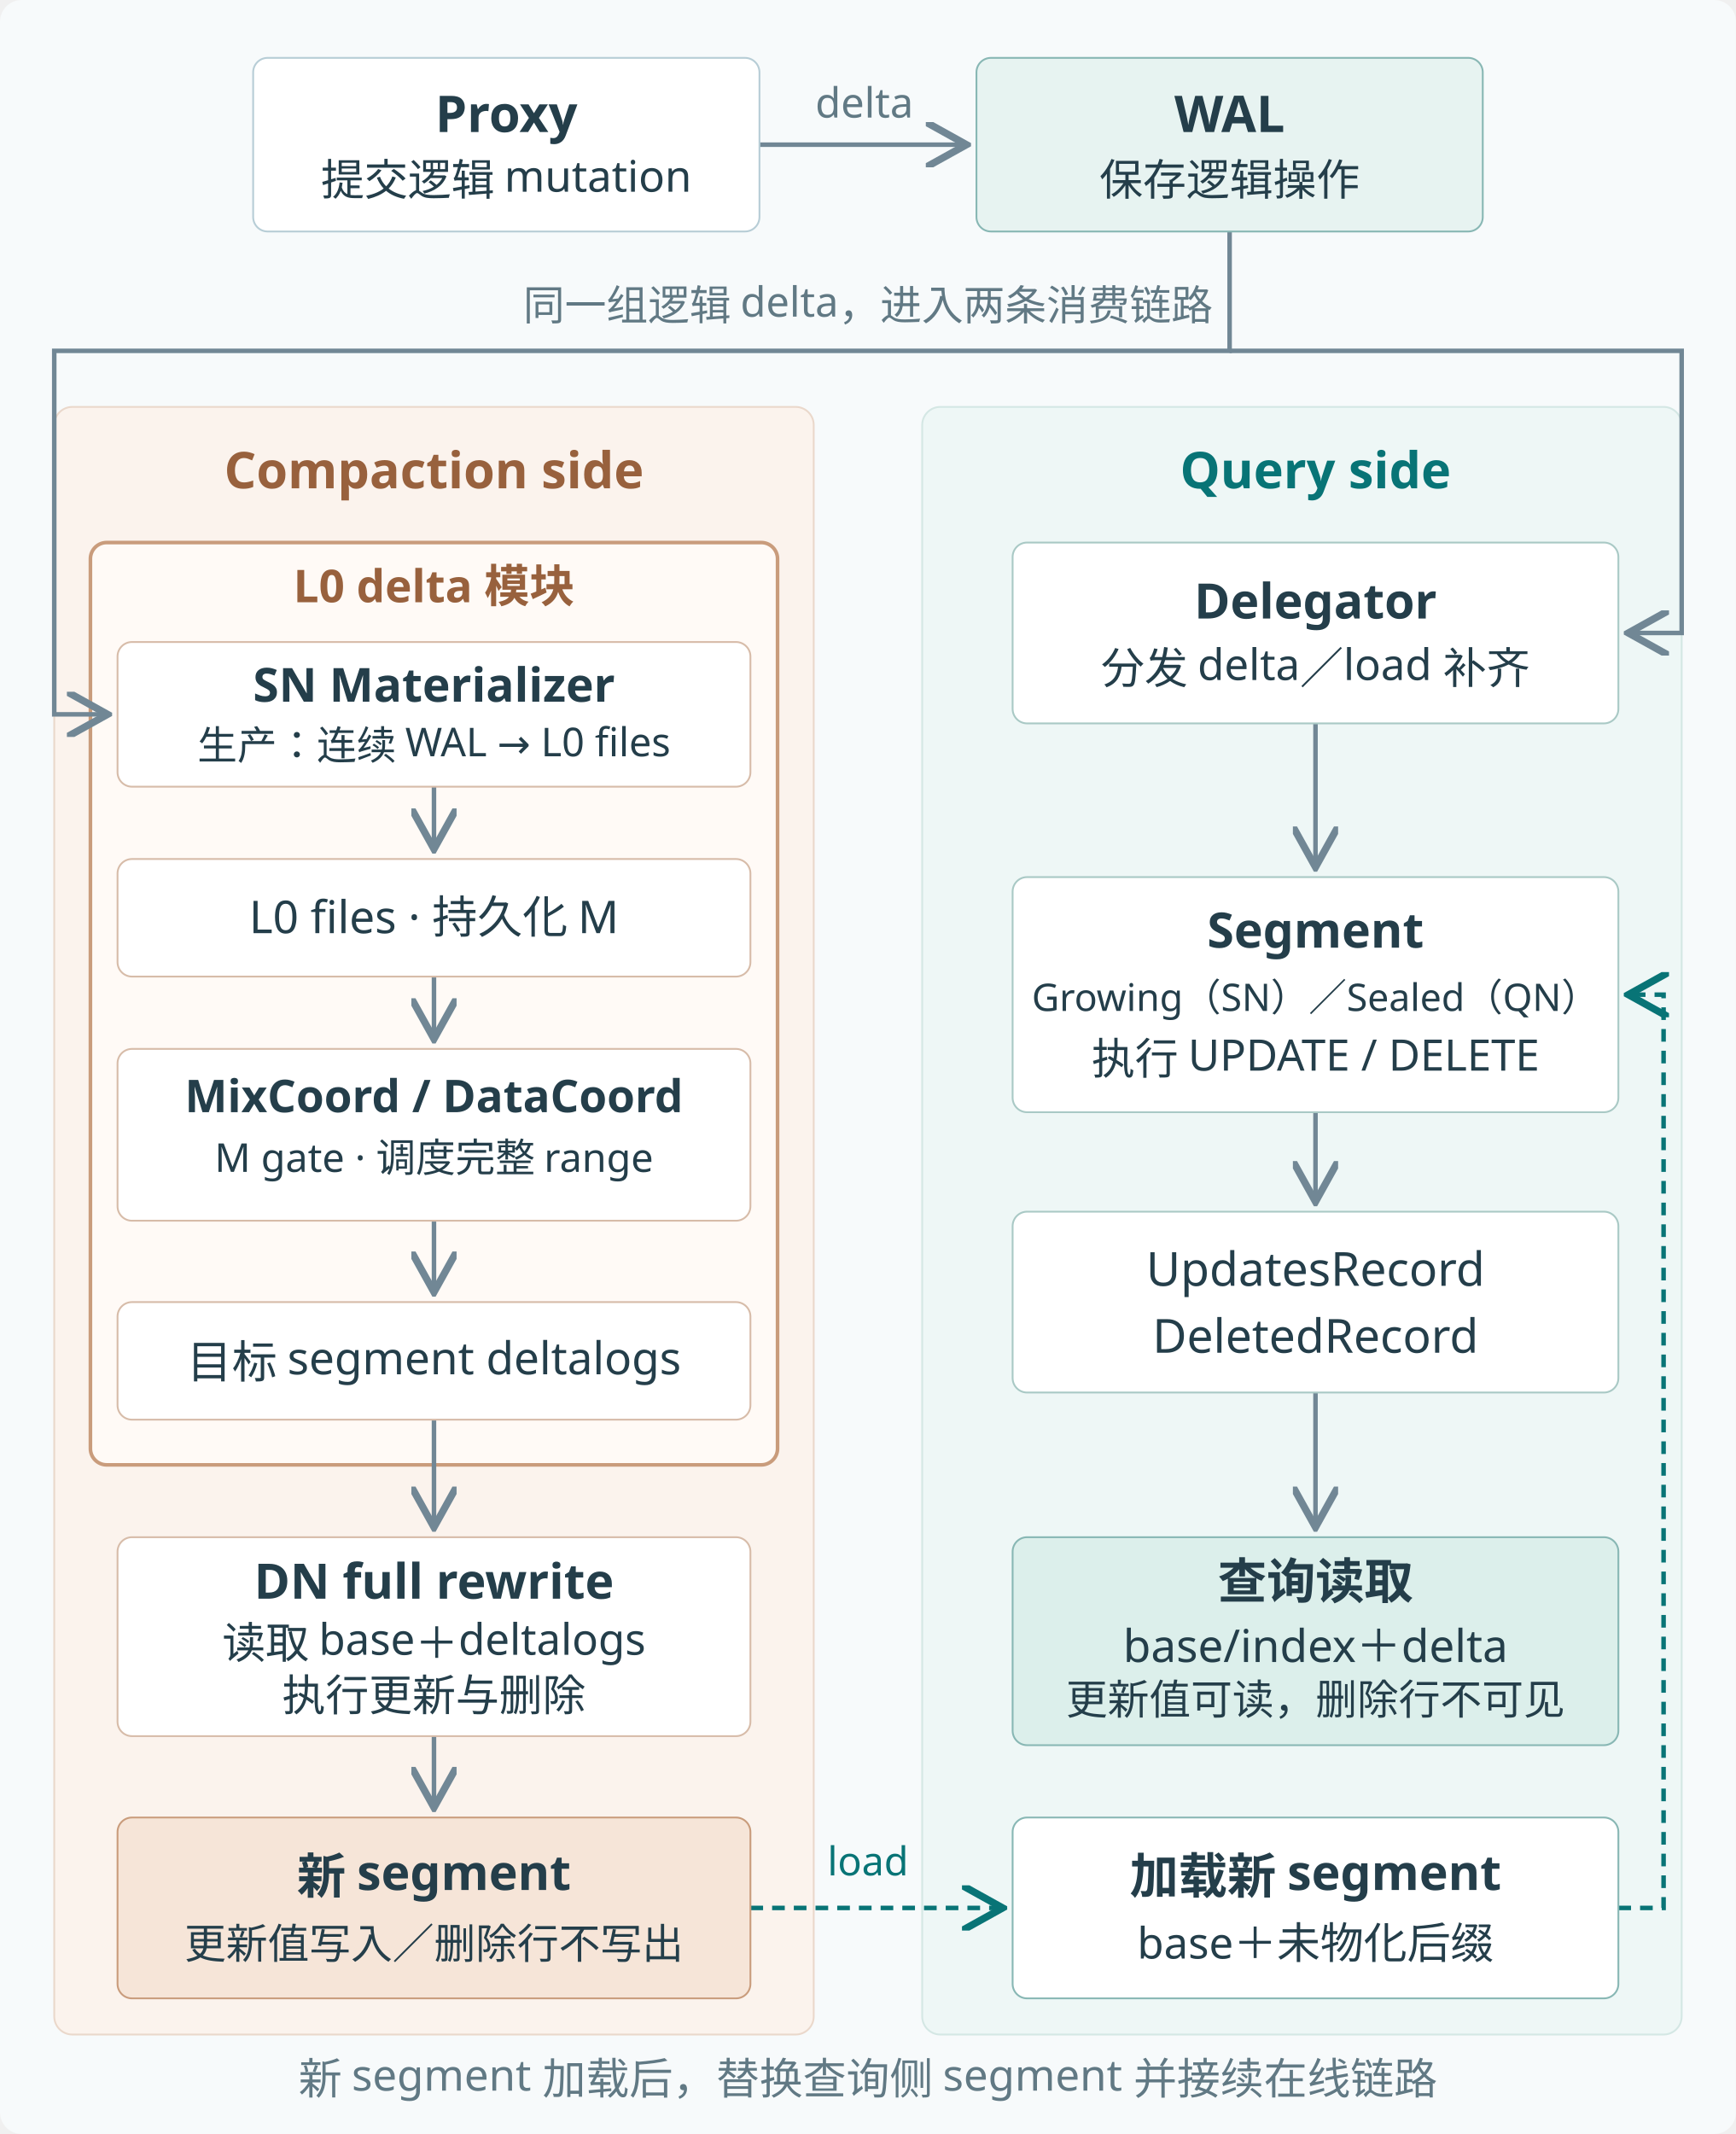
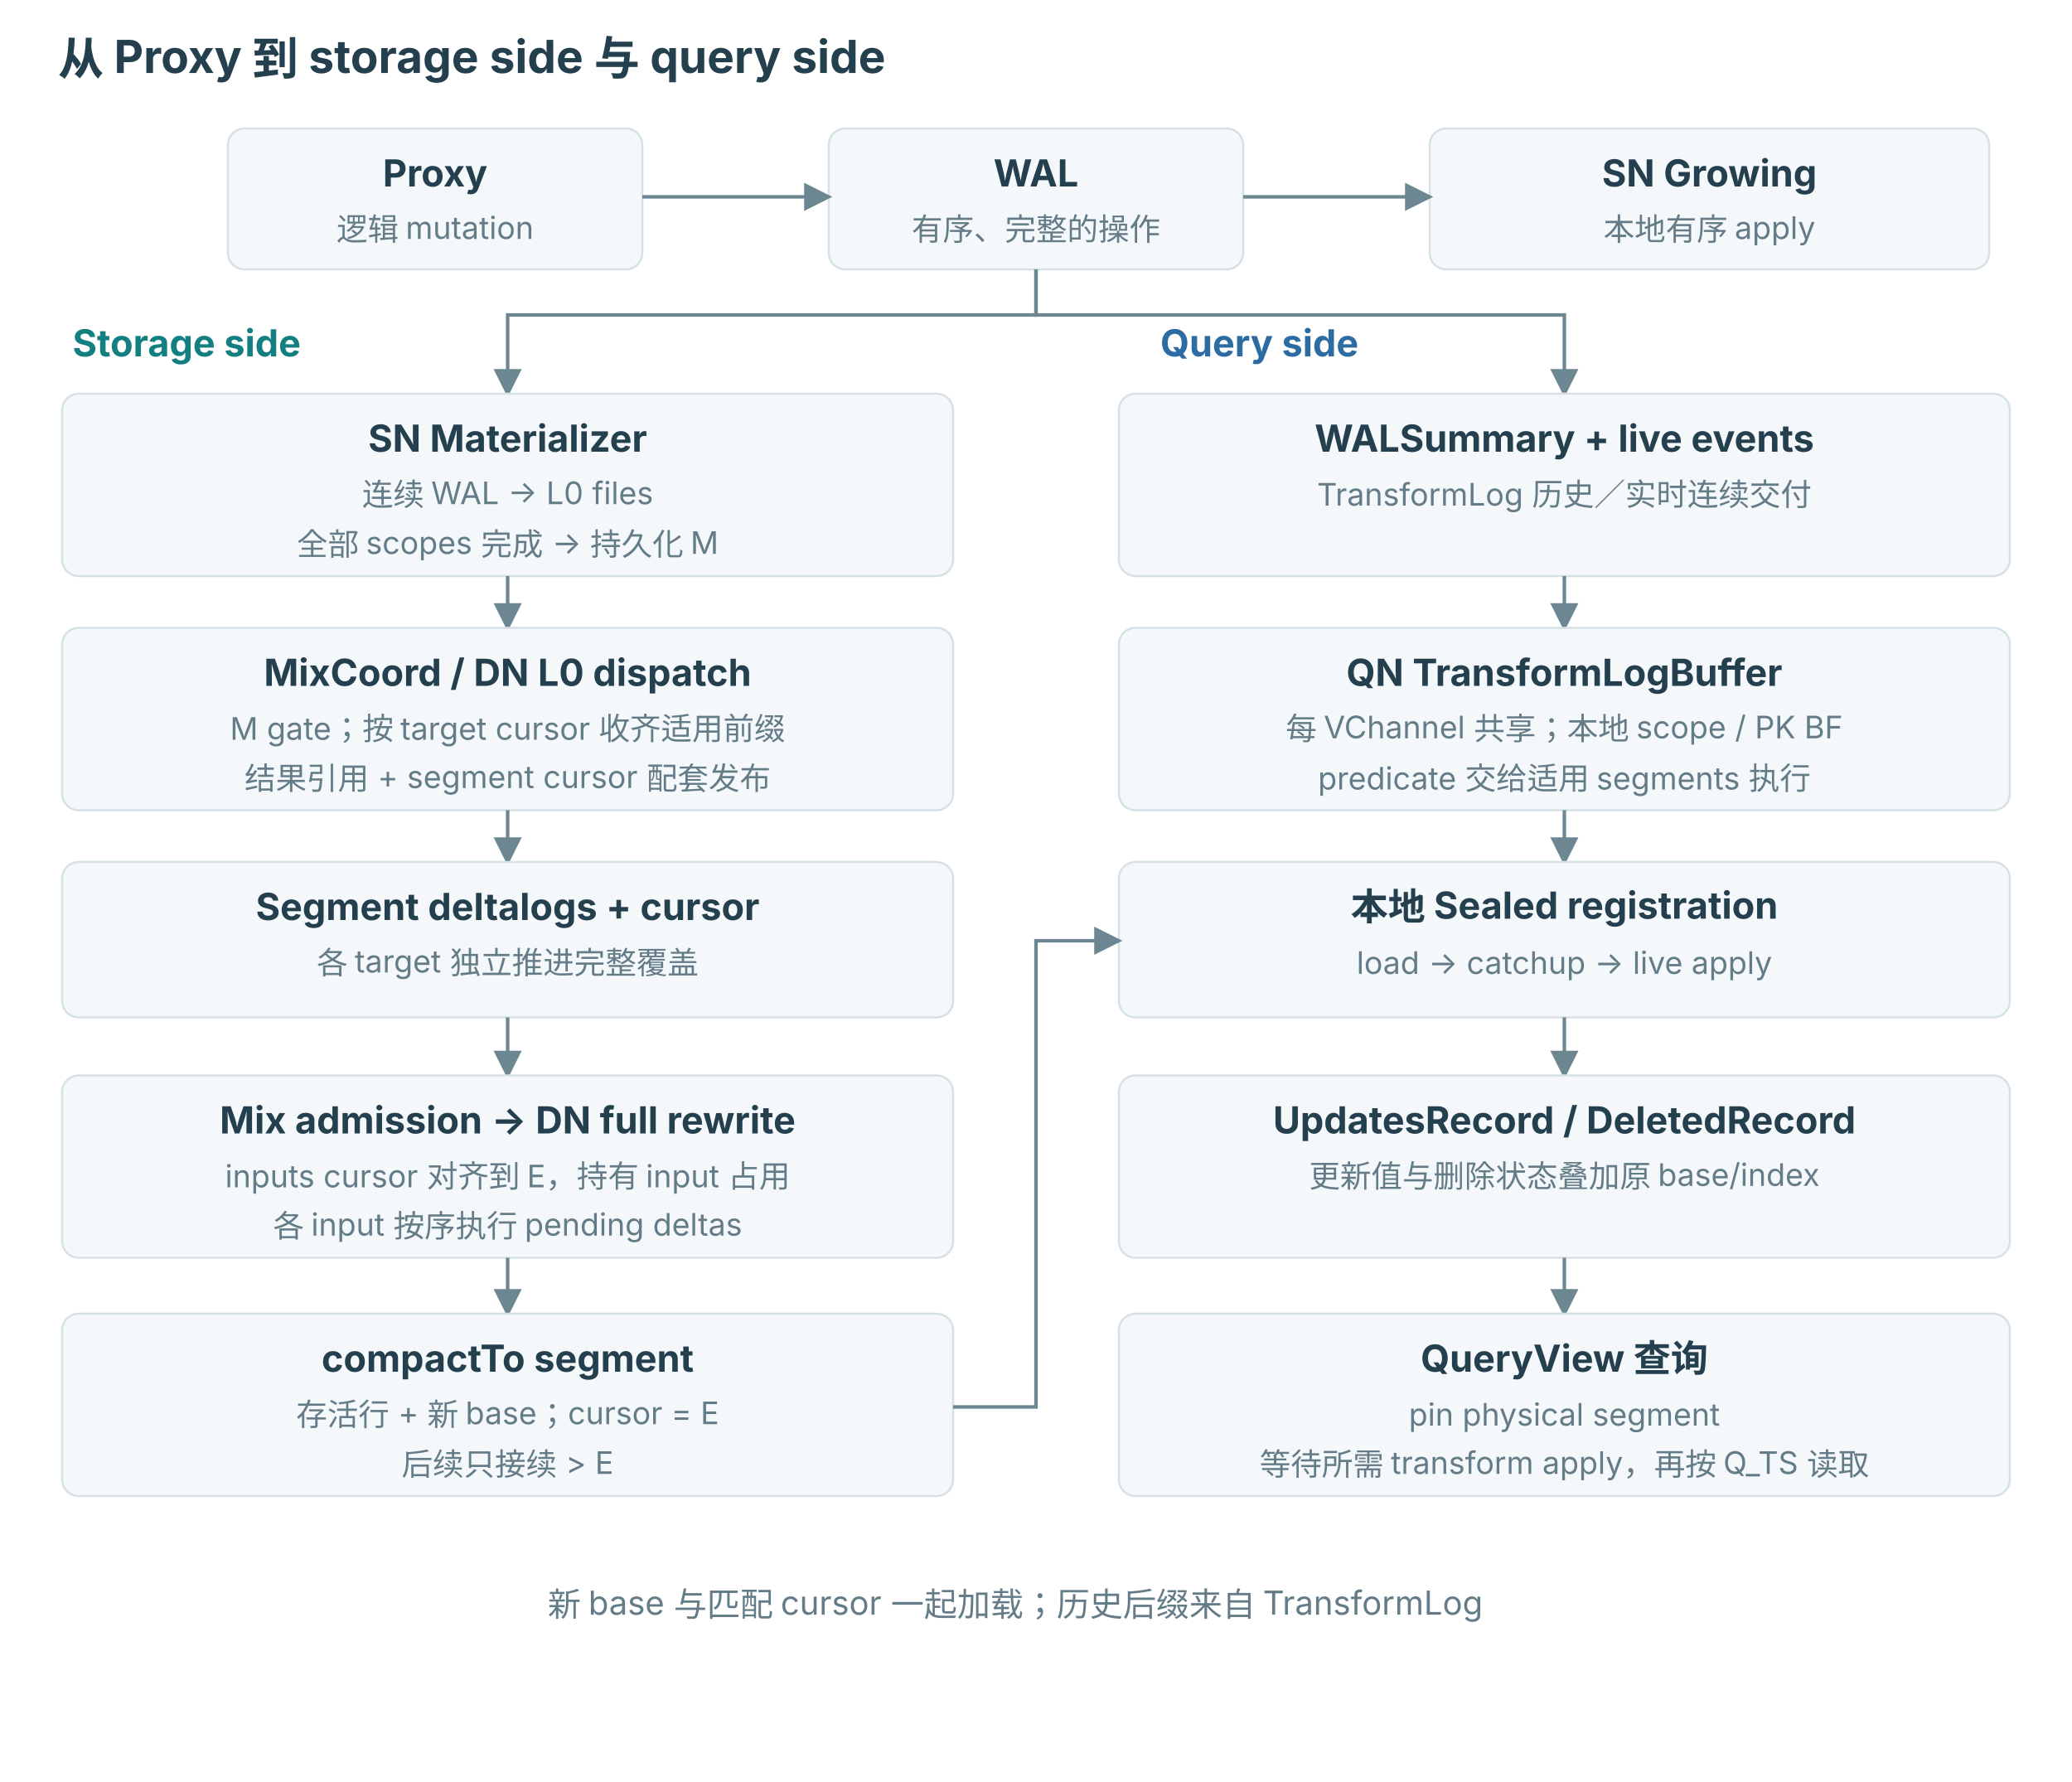
- <svg xmlns="http://www.w3.org/2000/svg" width="960" height="1180" viewBox="0 0 960 1180" role="img" aria-labelledby="title desc">
+ <svg xmlns="http://www.w3.org/2000/svg" viewBox="0 0 1000 860" role="img" aria-label="从 Proxy 到 storage side 与 query side">
  <defs>
-     <marker id="arrow" markerWidth="10" markerHeight="10" refX="8" refY="5" orient="auto">
-       <path d="M0 0L9 5L0 10" fill="none" stroke="#718795" stroke-width="1.6" />
-     </marker>
-     <marker id="return-arrow" markerWidth="10" markerHeight="10" refX="8" refY="5" orient="auto">
-       <path d="M0 0L9 5L0 10" fill="none" stroke="#087476" stroke-width="1.6" />
+     <marker id="a" markerWidth="8" markerHeight="8" refX="7" refY="4" orient="auto">
+       <path d="M0,0 L8,4 L0,8" fill="#6c8791" />
    </marker>
  </defs>
-   <rect width="960" height="1180" rx="12" fill="#f7fafb" />
-   <rect x="510" y="225" width="420" height="900" rx="10" fill="#eef7f6" stroke="#d4e7e4" />
-   <rect x="30" y="225" width="420" height="900" rx="10" fill="#fbf3ed" stroke="#ead8cb" />
-   <rect x="50" y="300" width="380" height="510" rx="9" fill="#fffaf6" stroke="#c99c7c" stroke-width="2" />
-   <g fill="none" stroke="#718795" stroke-width="2.5" marker-end="url(#arrow)">
-     <path d="M420 80H532" />
-     <path d="M680 128V194H30V395H57" />
-     <path d="M680 194H930V350H903" />
-     <path d="M727.5 400V477" />
-     <path d="M727.5 615V662" />
-     <path d="M727.5 770V842" />
-     <path d="M240 435V467" />
-     <path d="M240 540V572" />
-     <path d="M240 675V712" />
-     <path d="M240 785V842" />
-     <path d="M240 960V997" />
-   </g>
-   <g fill="none" stroke="#087476" stroke-width="2.5" stroke-dasharray="7 5" marker-end="url(#return-arrow)">
-     <path d="M415 1055H552" />
-     <path d="M895 1055H920V550H903" />
-   </g>
-   <g font-family="PingFang SC,Microsoft YaHei,sans-serif" fill="#243e4a" text-anchor="middle">
-     <rect x="140" y="32" width="280" height="96" rx="8" fill="white" stroke="#b7cdd6" />
-     <text x="280" y="73" font-size="28" font-weight="600">Proxy</text>
-     <text x="280" y="108" font-size="24">提交逻辑 mutation</text>
-     <text x="478" y="65" font-size="23" fill="#617984">delta</text>
-     <rect x="540" y="32" width="280" height="96" rx="8" fill="#e7f3f1" stroke="#88b7b4" />
-     <text x="680" y="73" font-size="28" font-weight="600">WAL</text>
-     <text x="680" y="108" font-size="24">保存逻辑操作</text>
-     <text x="480" y="177" font-size="23" fill="#617984">同一组逻辑 delta，进入两条消费链路</text>
-     <text x="727.5" y="270" font-size="28" font-weight="600" fill="#087476">Query side</text>
-     <text x="240" y="270" font-size="28" font-weight="600" fill="#98613d">Compaction side</text>
-     <rect x="560" y="300" width="335" height="100" rx="8" fill="white" stroke="#a9c9c5" />
-     <text x="727.5" y="342" font-size="27" font-weight="600">Delegator</text>
-     <text x="727.5" y="378" font-size="24">分发 delta／load 补齐</text>
-     <rect x="560" y="485" width="335" height="130" rx="8" fill="white" stroke="#a9c9c5" />
-     <text x="727.5" y="524" font-size="27" font-weight="600">Segment</text>
-     <text x="727.5" y="559" font-size="21">Growing（SN）／Sealed（QN）</text>
-     <text x="727.5" y="594" font-size="24">执行 UPDATE / DELETE</text>
-     <rect x="560" y="670" width="335" height="100" rx="8" fill="white" stroke="#a9c9c5" />
-     <text x="727.5" y="711" font-size="26">UpdatesRecord</text>
-     <text x="727.5" y="748" font-size="26">DeletedRecord</text>
-     <rect x="560" y="850" width="335" height="115" rx="8" fill="#dcefeb" stroke="#88b7b4" />
-     <text x="727.5" y="884" font-size="27" font-weight="600">查询读取</text>
-     <text x="727.5" y="919" font-size="25">base/index＋delta</text>
-     <text x="727.5" y="948" font-size="23">更新值可读，删除行不可见</text>
-     <text x="240" y="333" font-size="25" font-weight="600" fill="#98613d">L0 delta 模块</text>
-     <rect x="65" y="355" width="350" height="80" rx="8" fill="white" stroke="#d7bca9" />
-     <text x="240" y="388" font-size="26" font-weight="600">SN Materializer</text>
-     <text x="240" y="420" font-size="22">生产：连续 WAL → L0 files</text>
-     <rect x="65" y="475" width="350" height="65" rx="8" fill="white" stroke="#d7bca9" />
-     <text x="240" y="516" font-size="25">L0 files · 持久化 M</text>
-     <rect x="65" y="580" width="350" height="95" rx="8" fill="white" stroke="#d7bca9" />
-     <text x="240" y="615" font-size="25" font-weight="600">MixCoord / DataCoord</text>
-     <text x="240" y="648" font-size="22">M gate · 调度完整 range</text>
-     <rect x="65" y="720" width="350" height="65" rx="8" fill="white" stroke="#d7bca9" />
-     <text x="240" y="762" font-size="25">目标 segment deltalogs</text>
-     <rect x="65" y="850" width="350" height="110" rx="8" fill="white" stroke="#d7bca9" />
-     <text x="240" y="884" font-size="27" font-weight="600">DN full rewrite</text>
-     <text x="240" y="917" font-size="24">读取 base＋deltalogs</text>
-     <text x="240" y="946" font-size="24">执行更新与删除</text>
-     <rect x="65" y="1005" width="350" height="100" rx="8" fill="#f6e5d8" stroke="#c99c7c" />
-     <text x="240" y="1047" font-size="27" font-weight="600">新 segment</text>
-     <text x="240" y="1083" font-size="23">更新值写入／删除行不写出</text>
-     <rect x="560" y="1005" width="335" height="100" rx="8" fill="white" stroke="#88b7b4" />
-     <text x="727.5" y="1047" font-size="27" font-weight="600">加载新 segment</text>
-     <text x="727.5" y="1083" font-size="24">base＋未物化后缀</text>
-     <text x="480" y="1037" font-size="22" fill="#087476">load</text>
-     <text x="480" y="1158" font-size="24" fill="#617984">新 segment 加载后，替换查询侧 segment 并接续在线链路</text>
+   <rect width="1000" height="860" fill="white" />
+   <g font-family="-apple-system,BlinkMacSystemFont,PingFang SC,Microsoft YaHei,sans-serif">
+     <text x="28" y="36" font-size="22" fill="#243f4d" font-weight="650" text-anchor="start">从 Proxy 到 storage side 与 query side</text>
+     <rect x="110" y="62" width="200" height="68" rx="8" fill="#f5f8fa" stroke="#d6e1e6" />
+     <text x="210.0" y="90" font-size="18" fill="#243f4d" font-weight="650" text-anchor="middle">Proxy</text>
+     <text x="210.0" y="116" font-size="15" fill="#647c88" font-weight="400" text-anchor="middle">逻辑 mutation</text>
+     <rect x="400" y="62" width="200" height="68" rx="8" fill="#f5f8fa" stroke="#d6e1e6" />
+     <text x="500.0" y="90" font-size="18" fill="#243f4d" font-weight="650" text-anchor="middle">WAL</text>
+     <text x="500.0" y="116" font-size="15" fill="#647c88" font-weight="400" text-anchor="middle">有序、完整的操作</text>
+     <path d="M310,95 L400,95" fill="none" stroke="#6c8791" stroke-width="1.7" marker-end="url(#a)" />
+     <rect x="690" y="62" width="270" height="68" rx="8" fill="#f5f8fa" stroke="#d6e1e6" />
+     <text x="825.0" y="90" font-size="18" fill="#243f4d" font-weight="650" text-anchor="middle">SN Growing</text>
+     <text x="825.0" y="116" font-size="15" fill="#647c88" font-weight="400" text-anchor="middle">本地有序 apply</text>
+     <path d="M600,95 L690,95" fill="none" stroke="#6c8791" stroke-width="1.7" marker-end="url(#a)" />
+     <text x="35" y="172" font-size="18" fill="#137f80" font-weight="650" text-anchor="start">Storage side</text>
+     <text x="560" y="172" font-size="18" fill="#2c6ca2" font-weight="650" text-anchor="start">Query side</text>
+     <path d="M500,130 L500,152 L245,152 L245,190" fill="none" stroke="#6c8791" stroke-width="1.7" marker-end="url(#a)" />
+     <path d="M500,130 L500,152 L755,152 L755,190" fill="none" stroke="#6c8791" stroke-width="1.7" marker-end="url(#a)" />
+     <rect x="30" y="190" width="430" height="88" rx="8" fill="#f5f8fa" stroke="#d6e1e6" />
+     <text x="245.0" y="218" font-size="18" fill="#243f4d" font-weight="650" text-anchor="middle">SN Materializer</text>
+     <text x="245.0" y="244" font-size="15" fill="#647c88" font-weight="400" text-anchor="middle">连续 WAL → L0 files</text>
+     <text x="245.0" y="268" font-size="15" fill="#647c88" font-weight="400" text-anchor="middle">全部 scopes 完成 → 持久化 M</text>
+     <rect x="540" y="190" width="430" height="88" rx="8" fill="#f5f8fa" stroke="#d6e1e6" />
+     <text x="755.0" y="218" font-size="18" fill="#243f4d" font-weight="650" text-anchor="middle">WALSummary + live events</text>
+     <text x="755.0" y="244" font-size="15" fill="#647c88" font-weight="400" text-anchor="middle">TransformLog 历史／实时连续交付</text>
+     <path d="M245,278 L245,303" fill="none" stroke="#6c8791" stroke-width="1.7" marker-end="url(#a)" />
+     <path d="M755,278 L755,303" fill="none" stroke="#6c8791" stroke-width="1.7" marker-end="url(#a)" />
+     <rect x="30" y="303" width="430" height="88" rx="8" fill="#f5f8fa" stroke="#d6e1e6" />
+     <text x="245.0" y="331" font-size="18" fill="#243f4d" font-weight="650" text-anchor="middle">MixCoord / DN L0 dispatch</text>
+     <text x="245.0" y="357" font-size="15" fill="#647c88" font-weight="400" text-anchor="middle">M gate；按 target cursor 收齐适用前缀</text>
+     <text x="245.0" y="381" font-size="15" fill="#647c88" font-weight="400" text-anchor="middle">结果引用 + segment cursor 配套发布</text>
+     <rect x="540" y="303" width="430" height="88" rx="8" fill="#f5f8fa" stroke="#d6e1e6" />
+     <text x="755.0" y="331" font-size="18" fill="#243f4d" font-weight="650" text-anchor="middle">QN TransformLogBuffer</text>
+     <text x="755.0" y="357" font-size="15" fill="#647c88" font-weight="400" text-anchor="middle">每 VChannel 共享；本地 scope / PK BF</text>
+     <text x="755.0" y="381" font-size="15" fill="#647c88" font-weight="400" text-anchor="middle">predicate 交给适用 segments 执行</text>
+     <path d="M245,391 L245,416" fill="none" stroke="#6c8791" stroke-width="1.7" marker-end="url(#a)" />
+     <path d="M755,391 L755,416" fill="none" stroke="#6c8791" stroke-width="1.7" marker-end="url(#a)" />
+     <rect x="30" y="416" width="430" height="75" rx="8" fill="#f5f8fa" stroke="#d6e1e6" />
+     <text x="245.0" y="444" font-size="18" fill="#243f4d" font-weight="650" text-anchor="middle">Segment deltalogs + cursor</text>
+     <text x="245.0" y="470" font-size="15" fill="#647c88" font-weight="400" text-anchor="middle">各 target 独立推进完整覆盖</text>
+     <rect x="540" y="416" width="430" height="75" rx="8" fill="#f5f8fa" stroke="#d6e1e6" />
+     <text x="755.0" y="444" font-size="18" fill="#243f4d" font-weight="650" text-anchor="middle">本地 Sealed registration</text>
+     <text x="755.0" y="470" font-size="15" fill="#647c88" font-weight="400" text-anchor="middle">load → catchup → live apply</text>
+     <path d="M245,491 L245,519" fill="none" stroke="#6c8791" stroke-width="1.7" marker-end="url(#a)" />
+     <path d="M755,491 L755,519" fill="none" stroke="#6c8791" stroke-width="1.7" marker-end="url(#a)" />
+     <rect x="30" y="519" width="430" height="88" rx="8" fill="#f5f8fa" stroke="#d6e1e6" />
+     <text x="245.0" y="547" font-size="18" fill="#243f4d" font-weight="650" text-anchor="middle">Mix admission → DN full rewrite</text>
+     <text x="245.0" y="573" font-size="15" fill="#647c88" font-weight="400" text-anchor="middle">inputs cursor 对齐到 E，持有 input 占用</text>
+     <text x="245.0" y="597" font-size="15" fill="#647c88" font-weight="400" text-anchor="middle">各 input 按序执行 pending deltas</text>
+     <rect x="540" y="519" width="430" height="88" rx="8" fill="#f5f8fa" stroke="#d6e1e6" />
+     <text x="755.0" y="547" font-size="18" fill="#243f4d" font-weight="650" text-anchor="middle">UpdatesRecord / DeletedRecord</text>
+     <text x="755.0" y="573" font-size="15" fill="#647c88" font-weight="400" text-anchor="middle">更新值与删除状态叠加原 base/index</text>
+     <path d="M245,607 L245,634" fill="none" stroke="#6c8791" stroke-width="1.7" marker-end="url(#a)" />
+     <path d="M755,607 L755,634" fill="none" stroke="#6c8791" stroke-width="1.7" marker-end="url(#a)" />
+     <rect x="30" y="634" width="430" height="88" rx="8" fill="#f5f8fa" stroke="#d6e1e6" />
+     <text x="245.0" y="662" font-size="18" fill="#243f4d" font-weight="650" text-anchor="middle">compactTo segment</text>
+     <text x="245.0" y="688" font-size="15" fill="#647c88" font-weight="400" text-anchor="middle">存活行 + 新 base；cursor = E</text>
+     <text x="245.0" y="712" font-size="15" fill="#647c88" font-weight="400" text-anchor="middle">后续只接续 &gt; E</text>
+     <rect x="540" y="634" width="430" height="88" rx="8" fill="#f5f8fa" stroke="#d6e1e6" />
+     <text x="755.0" y="662" font-size="18" fill="#243f4d" font-weight="650" text-anchor="middle">QueryView 查询</text>
+     <text x="755.0" y="688" font-size="15" fill="#647c88" font-weight="400" text-anchor="middle">pin physical segment</text>
+     <text x="755.0" y="712" font-size="15" fill="#647c88" font-weight="400" text-anchor="middle">等待所需 transform apply，再按 Q_TS 读取</text>
+     <path d="M460,679 L500,679 L500,454 L540,454" fill="none" stroke="#6c8791" stroke-width="1.7" marker-end="url(#a)" />
+     <text x="490" y="780" font-size="16" fill="#647c88" font-weight="400" text-anchor="middle">新 base 与匹配 cursor 一起加载；历史后缀来自 TransformLog</text>
  </g>
</svg>
